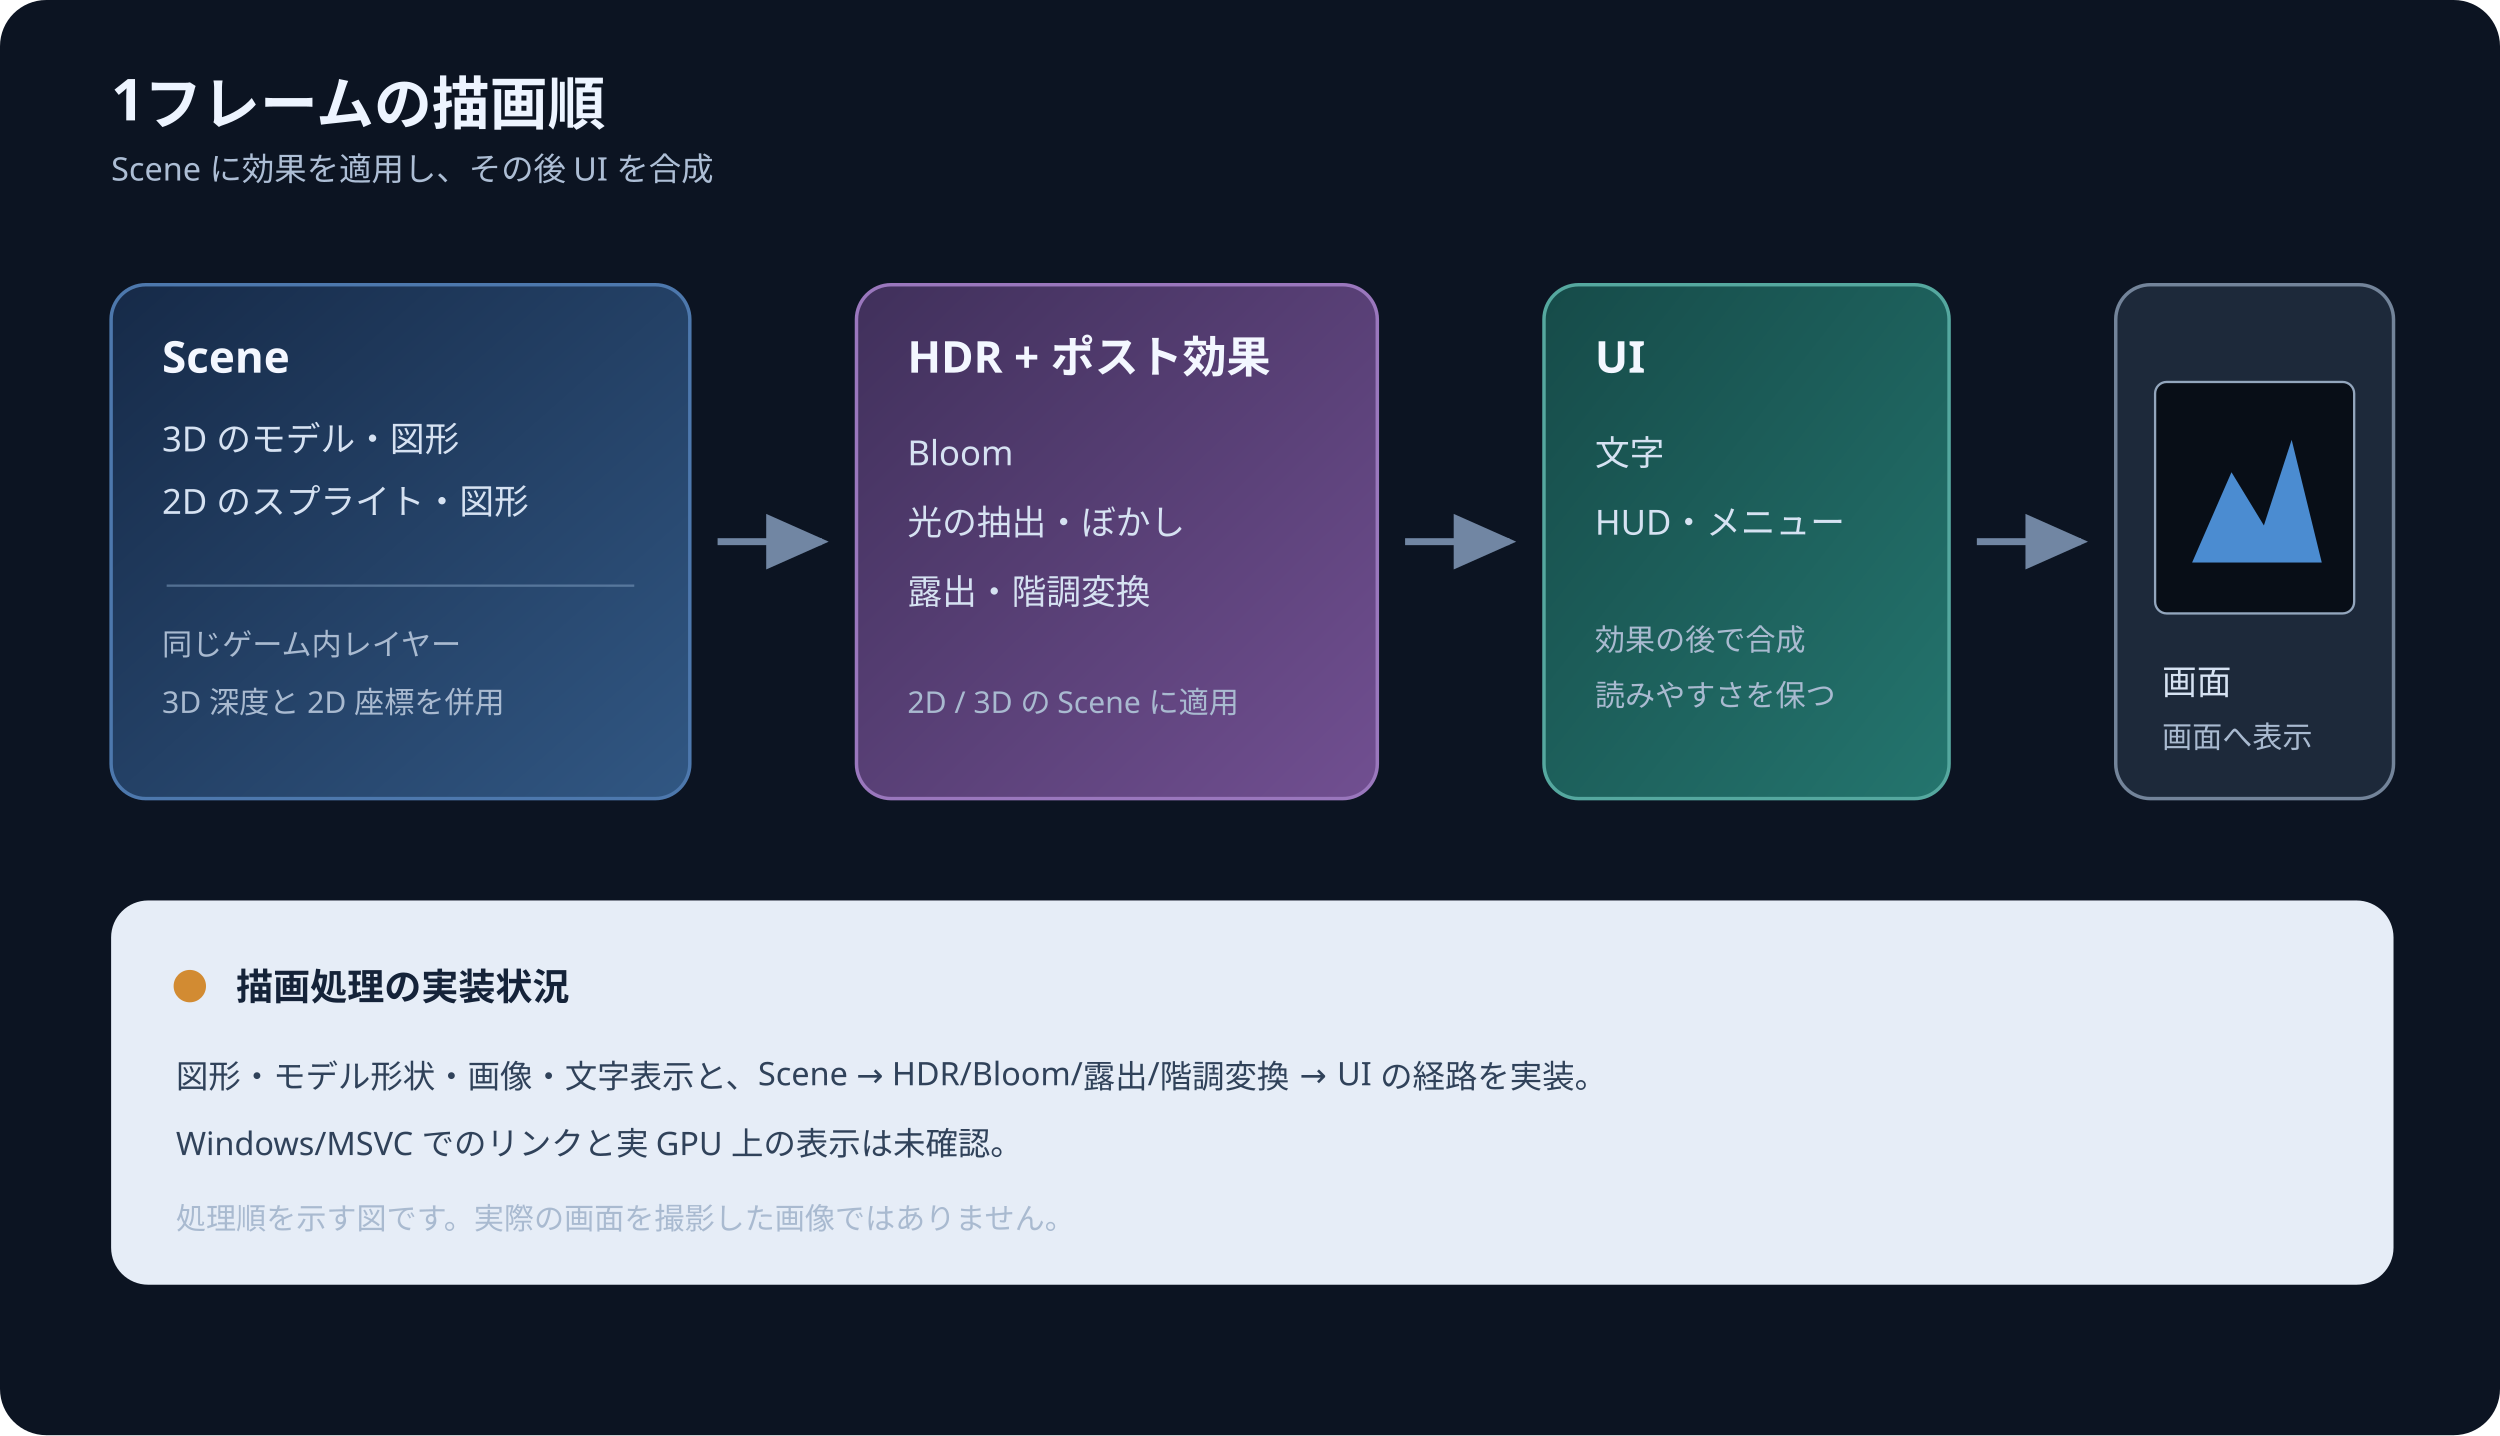
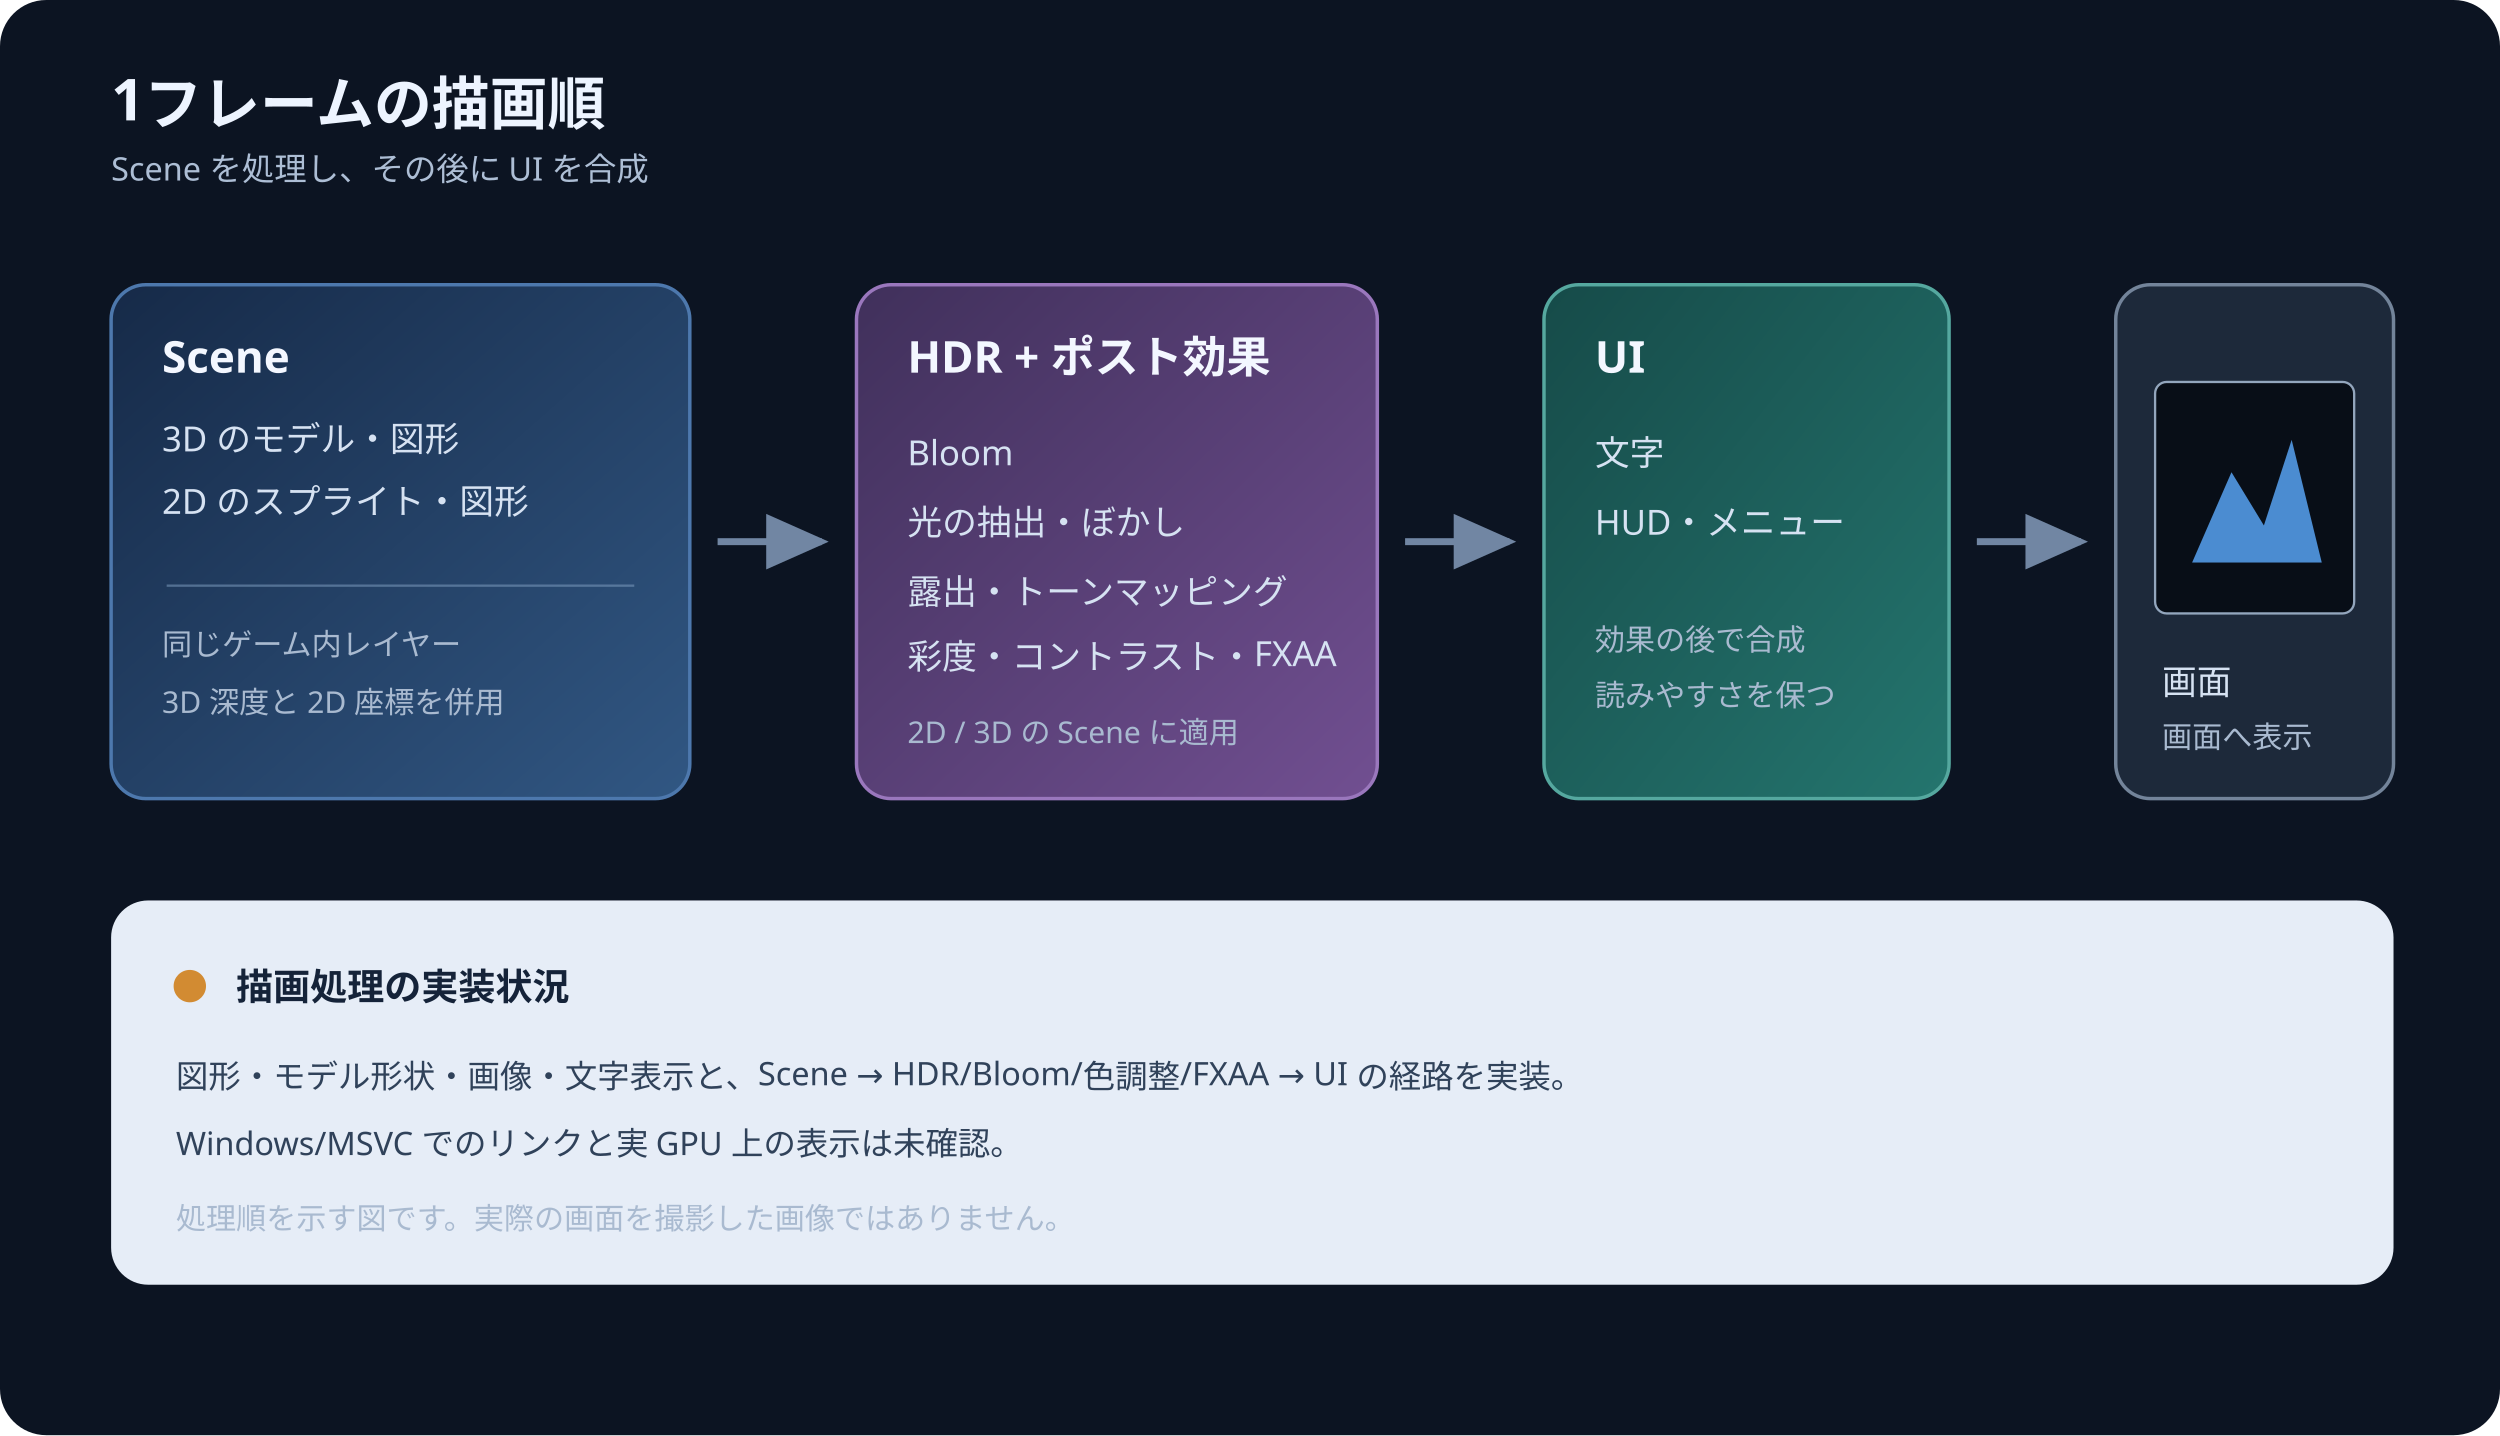
<svg xmlns="http://www.w3.org/2000/svg" width="1080" height="620" viewBox="0 0 1080 620" role="img" aria-labelledby="title desc">
  <defs>
    <linearGradient id="scene" x1="0" x2="1" y1="0" y2="1">
      <stop offset="0" stop-color="#162a48" />
      <stop offset="1" stop-color="#315783" />
    </linearGradient>
    <linearGradient id="effects" x1="0" x2="1" y1="0" y2="1">
      <stop offset="0" stop-color="#40305b" />
      <stop offset="1" stop-color="#714f91" />
    </linearGradient>
    <linearGradient id="ui" x1="0" x2="1" y1="0" y2="1">
      <stop offset="0" stop-color="#164b49" />
      <stop offset="1" stop-color="#24756e" />
    </linearGradient>
    <marker id="arrow" markerWidth="10" markerHeight="8" refX="8" refY="4" orient="auto">
      <path d="M0,0 L9,4 L0,8 Z" fill="#7186a3" />
    </marker>
    <style>
      text { font-family: "Yu Gothic UI", "Meiryo", sans-serif; }
      .title { fill: #edf4ff; font-size: 25px; font-weight: 700; }
      .subtitle { fill: #adbed5; font-size: 14px; }
      .head { fill: #f3f7ff; font-size: 19px; font-weight: 700; }
      .body { fill: #d6e2f2; font-size: 15px; }
      .small { fill: #a9bad0; font-size: 13px; }
      .status { fill: #152339; font-size: 16px; font-weight: 700; }
      .statusBody { fill: #30425a; font-size: 14px; }
    </style>
  </defs>
  <rect width="1080" height="620" rx="20" fill="#0c1422" />
  <text x="48" y="52" class="title">1フレームの描画順</text>
-   <text x="48" y="78" class="subtitle">Scene に効果を適用し、その後 UI を合成</text>
+   <text x="48" y="78" class="subtitle">Scene を処理し、その後に UI を合成</text>
  <g transform="translate(48 123)">
    <rect width="250" height="222" rx="15" fill="url(#scene)" stroke="#4d78ad" stroke-width="1.5" />
    <text x="22" y="38" class="head">Scene</text>
    <text x="22" y="72" class="body">3D のモデル・図形</text>
    <text x="22" y="99" class="body">2D のスプライト・図形</text>
    <path d="M24 130 H226" stroke="#7c9abe" stroke-opacity=".55" />
    <text x="22" y="160" class="small">同じゲーム内レイヤー</text>
    <text x="22" y="185" class="small">3D 深度と 2D 座標を併用</text>
  </g>
  <path d="M310 234 H355" stroke="#7186a3" stroke-width="3" marker-end="url(#arrow)" />
  <g transform="translate(370 123)">
    <rect width="225" height="222" rx="15" fill="url(#effects)" stroke="#9a77bd" stroke-width="1.5" />
    <text x="22" y="38" class="head">HDR + ポスト効果</text>
    <text x="22" y="78" class="body">Bloom</text>
    <text x="22" y="108" class="body">光の抽出・ぼかし</text>
-     <text x="22" y="138" class="body">露出・階調変換</text>
-     <text x="22" y="185" class="small">2D / 3D の Scene に適用</text>
+     <text x="22" y="138" class="body">露出・トーンマッピング</text>
+     <text x="22" y="166" class="body">彩度・コントラスト・FXAA</text>
+     <text x="22" y="198" class="small">2D / 3D の Scene に適用</text>
  </g>
  <path d="M607 234 H652" stroke="#7186a3" stroke-width="3" marker-end="url(#arrow)" />
  <g transform="translate(667 123)">
    <rect width="175" height="222" rx="15" fill="url(#ui)" stroke="#55a89f" stroke-width="1.5" />
    <text x="22" y="38" class="head">UI</text>
    <text x="22" y="78" class="body">文字</text>
    <text x="22" y="108" class="body">HUD・メニュー</text>
    <text x="22" y="158" class="small">効果の後で合成</text>
    <text x="22" y="182" class="small">読みやすさを保つ</text>
  </g>
  <path d="M854 234 H899" stroke="#7186a3" stroke-width="3" marker-end="url(#arrow)" />
  <g transform="translate(914 123)">
    <rect width="120" height="222" rx="15" fill="#1d293a" stroke="#73849a" stroke-width="1.5" />
    <rect x="17" y="42" width="86" height="100" rx="5" fill="#080e17" stroke="#93a6bd" />
    <path d="M33 120 L50 81 L64 104 L76 67 L89 120Z" fill="#56a0ef" opacity=".86" />
    <text x="20" y="177" class="body">画面</text>
    <text x="20" y="200" class="small">画面へ表示</text>
  </g>
  <rect x="48" y="389" width="986" height="166" rx="16" fill="#e6edf7" />
  <circle cx="82" cy="426" r="7" fill="#d28b32" />
  <text x="102" y="432" class="status">描画処理の実装状況</text>
-   <text x="76" y="470" class="statusBody">図形・モデル形状・画像・文字表示と、Scene → HDR/Bloom/露出/階調変換 → UI の経路を実装。</text>
+   <text x="76" y="470" class="statusBody">図形・モデル形状・画像・文字表示と、Scene → HDR/Bloom/色調整/FXAA → UI の経路を実装。</text>
  <text x="76" y="499" class="statusBody">Windows/MSVC でのリンクと実 GPU 上の表示は未確認。</text>
  <text x="76" y="531" class="small">処理順を示す図です。実際の画面を撮影した画像ではありません。</text>
</svg>
